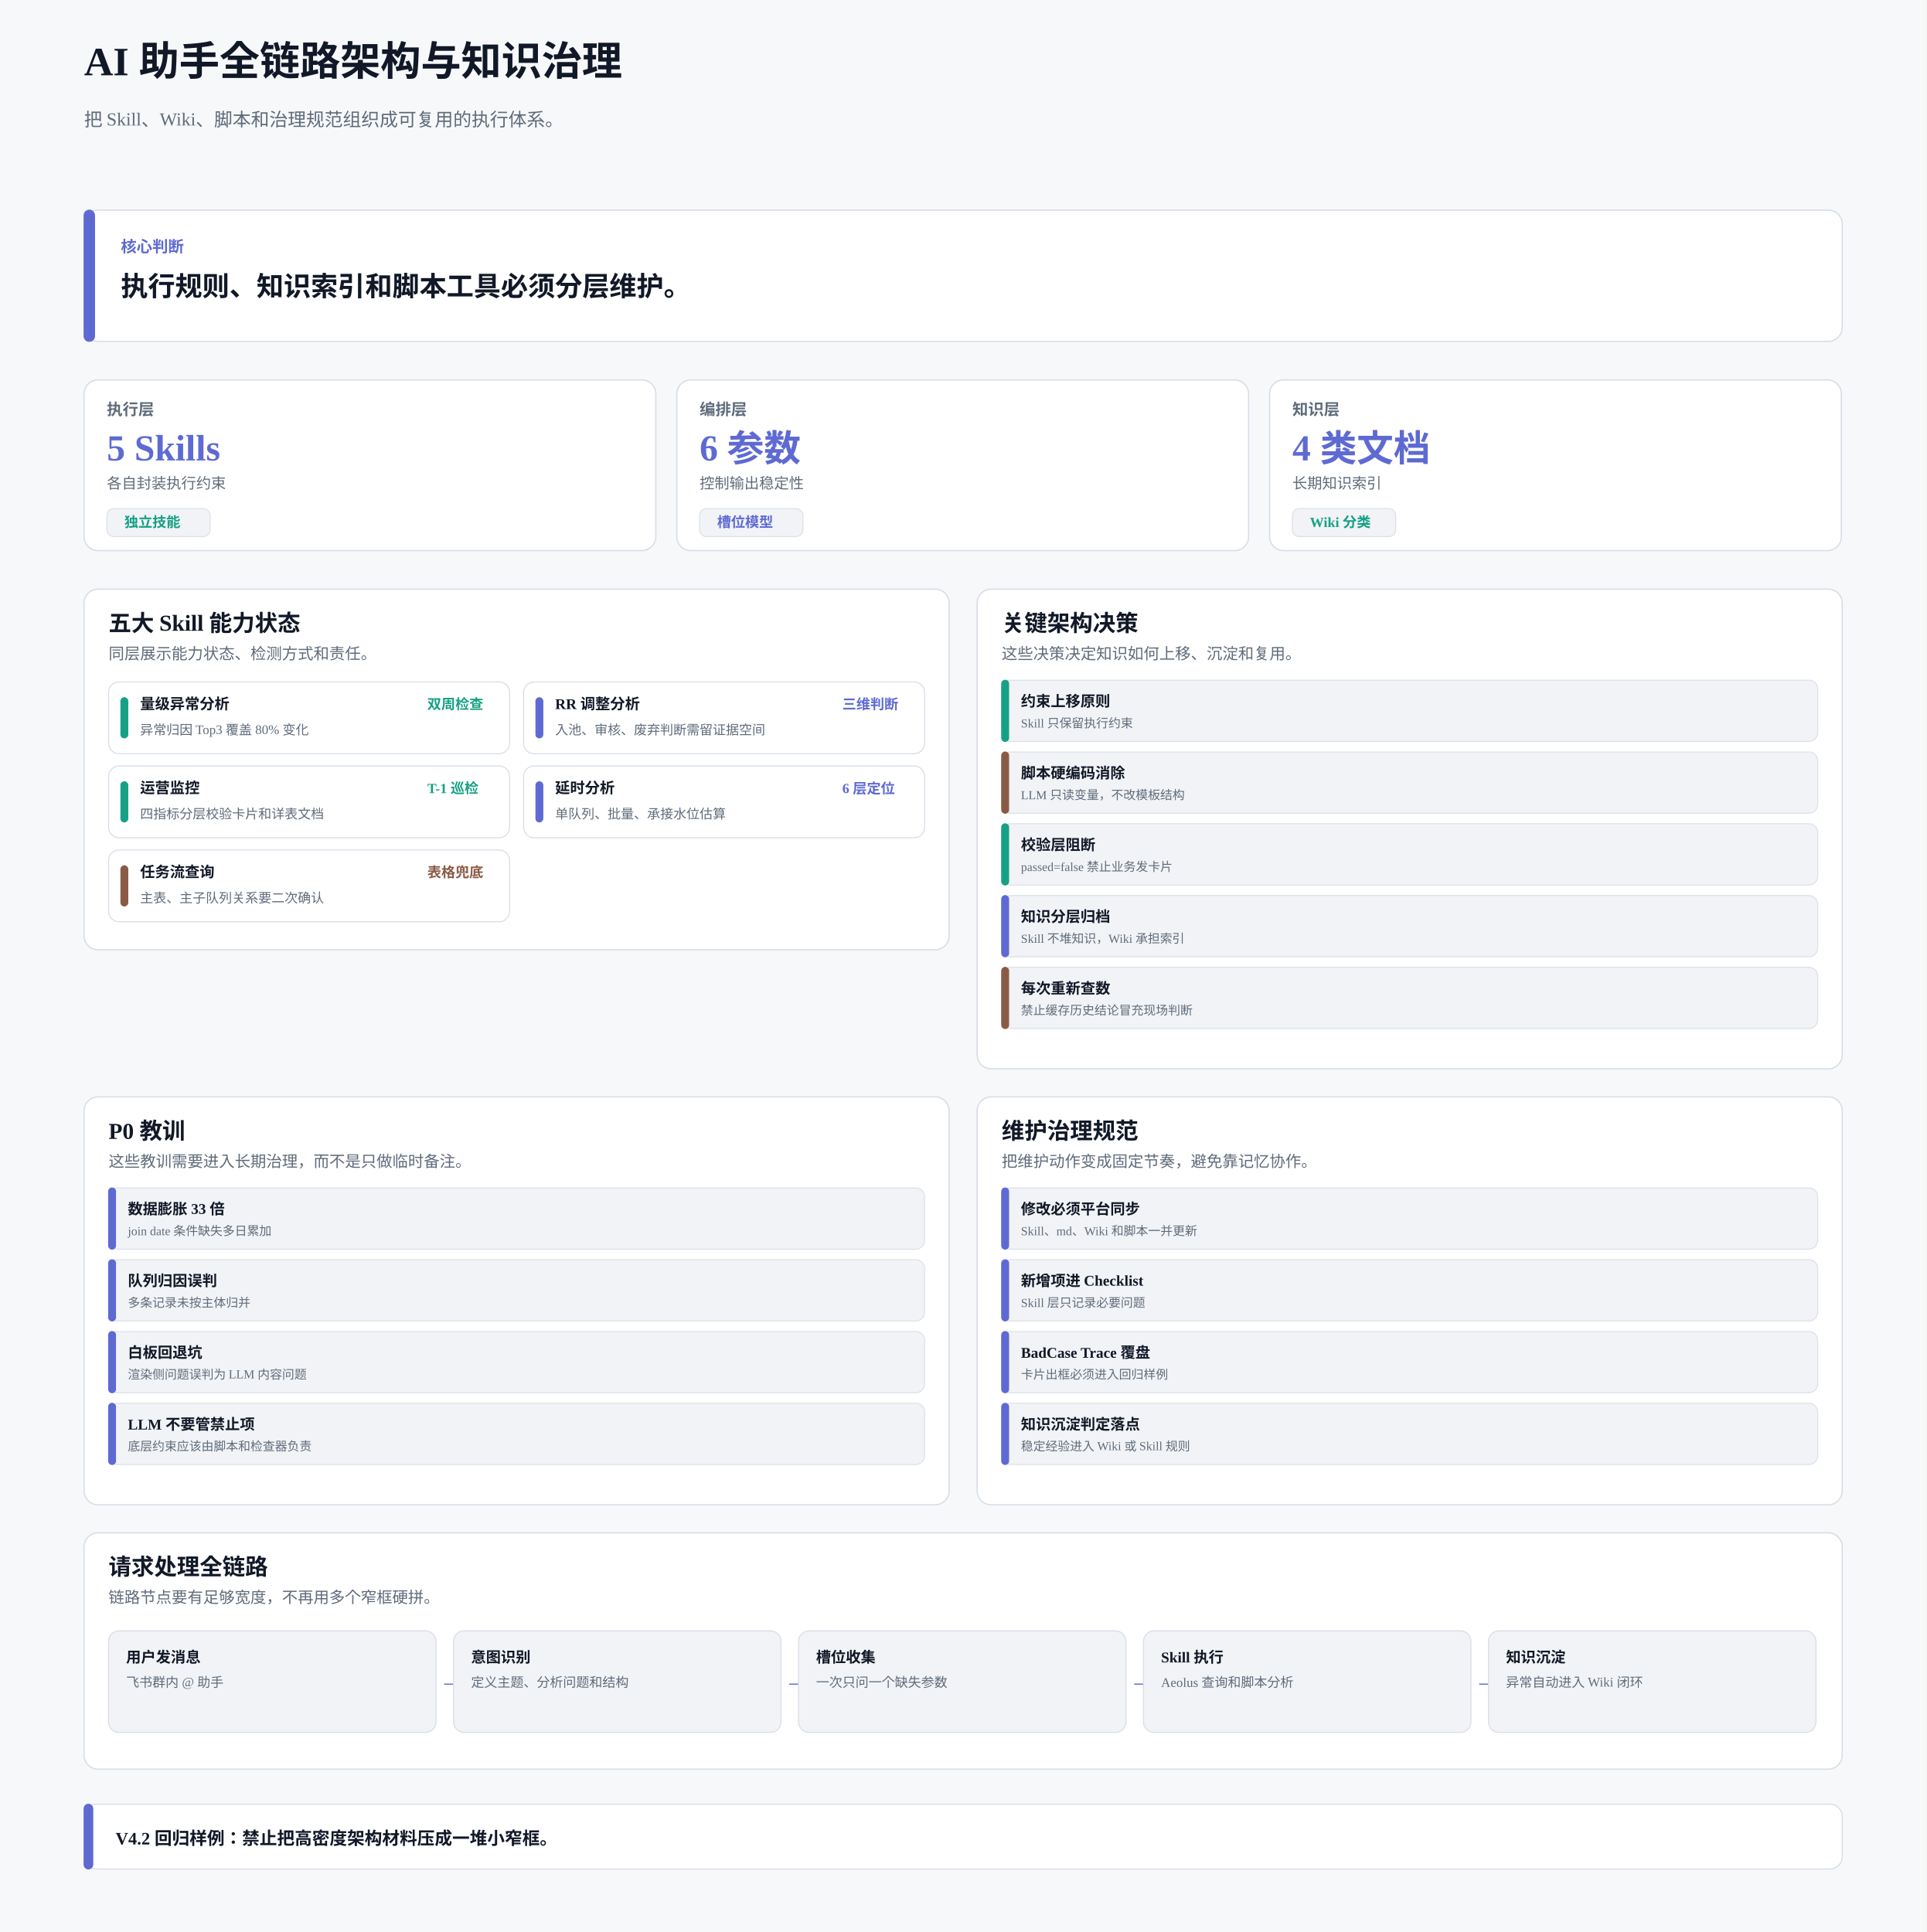
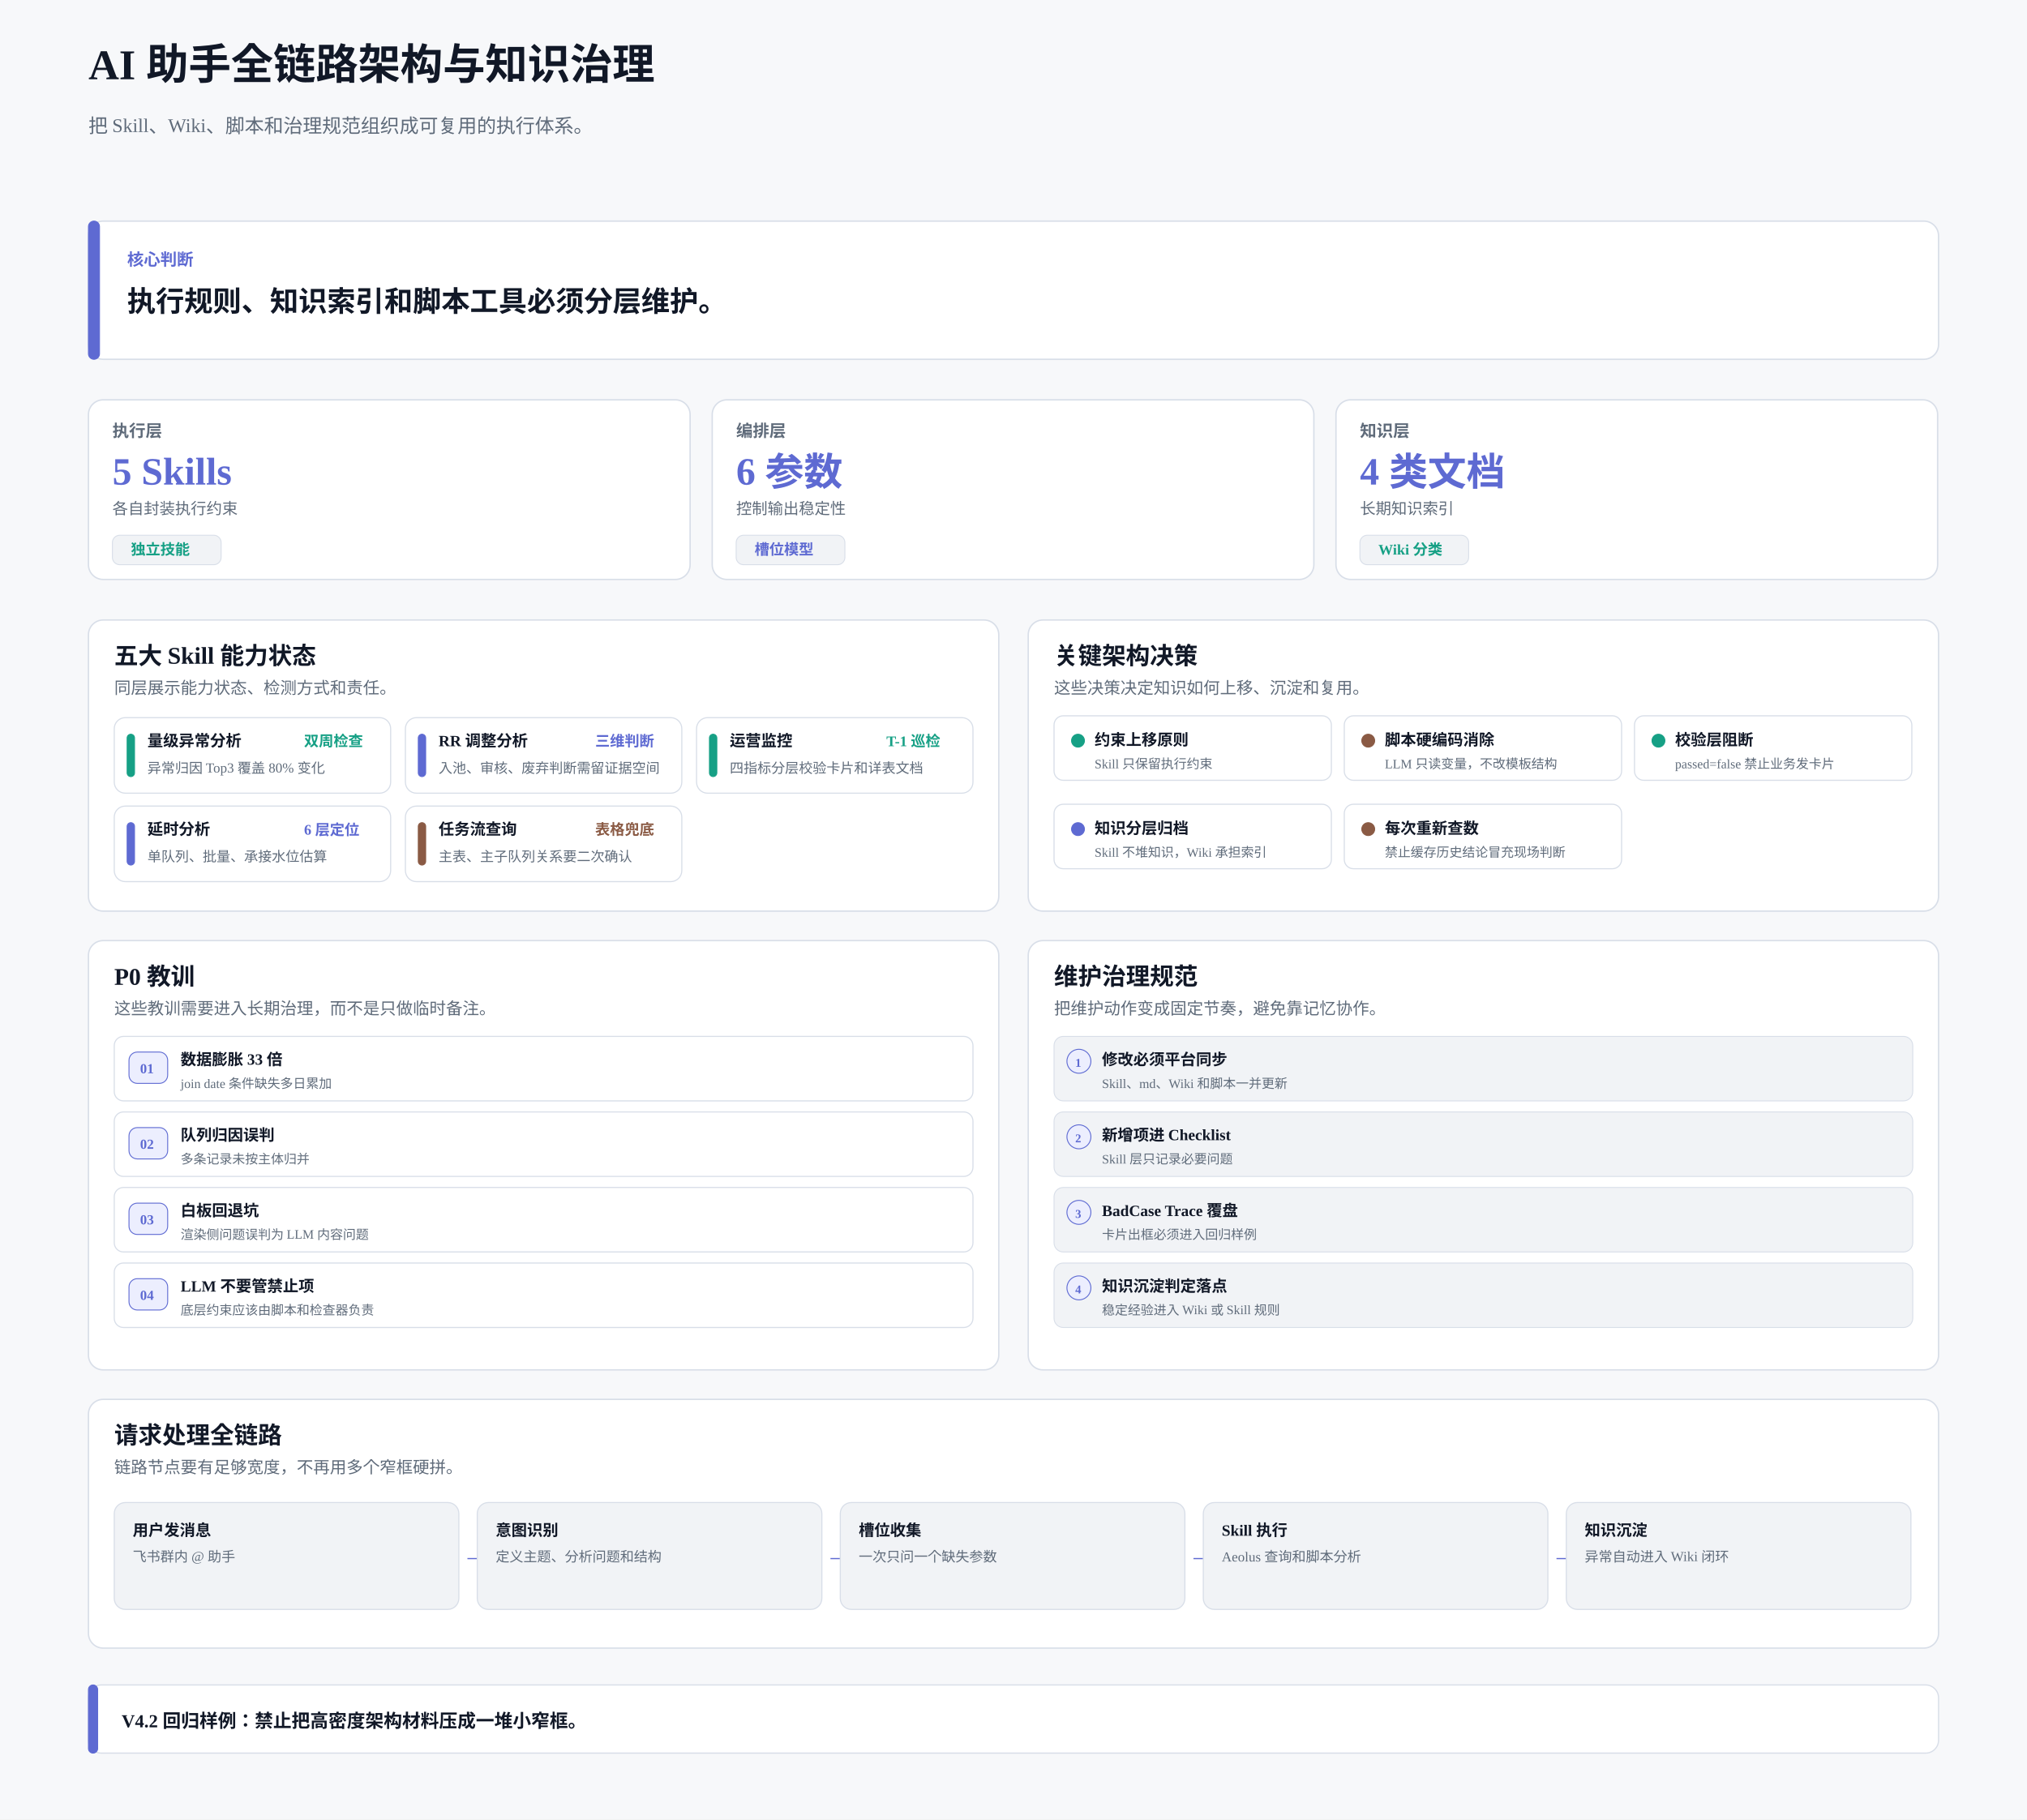
- <svg xmlns="http://www.w3.org/2000/svg" width="2200" height="2207" viewBox="0 0 2200 2207" data-layout-engine="v4" data-expression-mode="modular-canvas">
-   <rect x="0" y="0" width="2200" height="2207" rx="0" fill="#F7F8FA" stroke="#F7F8FA" stroke-width="0" />
+ <svg xmlns="http://www.w3.org/2000/svg" width="2200" height="1975" viewBox="0 0 2200 1975" data-layout-engine="v4" data-expression-mode="modular-canvas">
+   <rect x="0" y="0" width="2200" height="1975" rx="0" fill="#F7F8FA" stroke="#F7F8FA" stroke-width="0" />
  <g>
    <g data-v43-block="title" data-block-type="title" data-x="96" data-y="40" data-width="2008" data-height="200" data-column="full">
      <text x="96" y="86" font-size="46" fill="#111827" font-weight="700">
        <tspan x="96" dy="0">AI 助手全链路架构与知识治理</tspan>
      </text>
      <text x="96" y="144" font-size="21" fill="#5F6B7A" font-weight="500">
        <tspan x="96" dy="0">把 Skill、Wiki、脚本和治理规范组织成可复用的执行体系。</tspan>
      </text>
    </g>
    <g data-v43-block="statement" data-block-type="statement" data-x="96" data-y="240" data-width="2008" data-height="150" data-column="full">
      <rect x="96" y="240" width="2008" height="150" rx="16" fill="#FFFFFF" stroke="#D8DEE8" stroke-width="1.5" />
      <rect x="96" y="240" width="12" height="150" rx="6" fill="#5E6AD2" stroke="#5E6AD2" stroke-width="1" />
      <text x="138" y="288" font-size="18" fill="#5E6AD2" font-weight="700">
        <tspan x="138" dy="0">核心判断</tspan>
      </text>
      <text x="138" y="338" font-size="31" fill="#111827" font-weight="700">
        <tspan x="138" dy="0">执行规则、知识索引和脚本工具必须分层维护。</tspan>
      </text>
    </g>
    <g data-v43-block="metrics" data-block-type="metric-group" data-x="96" data-y="434" data-width="2008" data-height="195" data-column="full">
      <rect x="96" y="434" width="653" height="195" rx="16" fill="#FFFFFF" stroke="#D8DEE8" stroke-width="1.5" data-tone-group="parallel-metrics" />
      <text x="122" y="474" font-size="18" fill="#5F6B7A" font-weight="700">
        <tspan x="122" dy="0">执行层</tspan>
      </text>
      <text x="122" y="526" font-size="42" fill="#5E6AD2" font-weight="700">
        <tspan x="122" dy="0">5 Skills</tspan>
      </text>
      <text x="122" y="558" font-size="17" fill="#5F6B7A" font-weight="500">
        <tspan x="122" dy="0">各自封装执行约束</tspan>
      </text>
      <rect x="122" y="581" width="118" height="32" rx="8" fill="#F1F3F6" stroke="#D8DEE8" stroke-width="1" />
      <text x="142" y="602" font-size="16" fill="#16A085" font-weight="700">
        <tspan x="142" dy="0">独立技能</tspan>
      </text>
      <rect x="773" y="434" width="653" height="195" rx="16" fill="#FFFFFF" stroke="#D8DEE8" stroke-width="1.5" data-tone-group="parallel-metrics" />
      <text x="799" y="474" font-size="18" fill="#5F6B7A" font-weight="700">
        <tspan x="799" dy="0">编排层</tspan>
      </text>
      <text x="799" y="526" font-size="42" fill="#5E6AD2" font-weight="700">
        <tspan x="799" dy="0">6 参数</tspan>
      </text>
      <text x="799" y="558" font-size="17" fill="#5F6B7A" font-weight="500">
        <tspan x="799" dy="0">控制输出稳定性</tspan>
      </text>
      <rect x="799" y="581" width="118" height="32" rx="8" fill="#F1F3F6" stroke="#D8DEE8" stroke-width="1" />
      <text x="819" y="602" font-size="16" fill="#5E6AD2" font-weight="700">
        <tspan x="819" dy="0">槽位模型</tspan>
      </text>
      <rect x="1450" y="434" width="653" height="195" rx="16" fill="#FFFFFF" stroke="#D8DEE8" stroke-width="1.5" data-tone-group="parallel-metrics" />
      <text x="1476" y="474" font-size="18" fill="#5F6B7A" font-weight="700">
        <tspan x="1476" dy="0">知识层</tspan>
      </text>
      <text x="1476" y="526" font-size="42" fill="#5E6AD2" font-weight="700">
        <tspan x="1476" dy="0">4 类文档</tspan>
      </text>
      <text x="1476" y="558" font-size="17" fill="#5F6B7A" font-weight="500">
        <tspan x="1476" dy="0">长期知识索引</tspan>
      </text>
      <rect x="1476" y="581" width="118" height="32" rx="8" fill="#F1F3F6" stroke="#D8DEE8" stroke-width="1" />
      <text x="1496" y="602" font-size="16" fill="#16A085" font-weight="700">
        <tspan x="1496" dy="0">Wiki 分类</tspan>
      </text>
    </g>
-     <g data-v43-block="status-board-1" data-block-type="status-board" data-x="96" data-y="673" data-width="988" data-height="412" data-column="left" data-row="0" data-span="6" data-density="sparse" data-preferred-width="988" data-text-units="155" data-item-count="5" data-item-layout="grid-2" data-layout-reason="compact-status-items">
-       <rect x="96" y="673" width="988" height="412" rx="16" fill="#FFFFFF" stroke="#D8DEE8" stroke-width="1.5" />
+     <g data-v43-block="status-board-1" data-block-type="status-board" data-x="96" data-y="673" data-width="988" data-height="316" data-column="left" data-component-variant="status-grid" data-row="0" data-span="6" data-density="sparse" data-preferred-width="988" data-text-units="155" data-item-count="5" data-item-layout="grid-2" data-layout-reason="compact-status-items">
+       <rect x="96" y="673" width="988" height="316" rx="16" fill="#FFFFFF" stroke="#D8DEE8" stroke-width="1.5" />
      <text x="124" y="721" font-size="26" fill="#111827" font-weight="700">
        <tspan x="124" dy="0">五大 Skill 能力状态</tspan>
      </text>
      <text x="124" y="753" font-size="18" fill="#5F6B7A" font-weight="500">
        <tspan x="124" dy="0">同层展示能力状态、检测方式和责任。</tspan>
      </text>
-       <rect x="124" y="779" width="458" height="82" rx="12" fill="#FFFFFF" stroke="#D8DEE8" stroke-width="1.2" />
+       <rect x="124" y="779" width="300" height="82" rx="12" fill="#FFFFFF" stroke="#D8DEE8" stroke-width="1.2" />
      <rect x="138" y="797" width="8" height="46" rx="4" fill="#16A085" stroke="#16A085" stroke-width="1" />
      <text x="160" y="810" font-size="17" fill="#111827" font-weight="700">
        <tspan x="160" dy="0">量级异常分析</tspan>
      </text>
-       <text x="488" y="810" font-size="16" fill="#16A085" font-weight="700">
-         <tspan x="488" dy="0">双周检查</tspan>
+       <text x="330" y="810" font-size="16" fill="#16A085" font-weight="700">
+         <tspan x="330" dy="0">双周检查</tspan>
      </text>
      <text x="160" y="839" font-size="15" fill="#5F6B7A" font-weight="500">
        <tspan x="160" dy="0">异常归因 Top3 覆盖 80% 变化</tspan>
      </text>
-       <rect x="598" y="779" width="458" height="82" rx="12" fill="#FFFFFF" stroke="#D8DEE8" stroke-width="1.2" />
-       <rect x="612" y="797" width="8" height="46" rx="4" fill="#5E6AD2" stroke="#5E6AD2" stroke-width="1" />
-       <text x="634" y="810" font-size="17" fill="#111827" font-weight="700">
-         <tspan x="634" dy="0">RR 调整分析</tspan>
-       </text>
-       <text x="962" y="810" font-size="16" fill="#5E6AD2" font-weight="700">
-         <tspan x="962" dy="0">三维判断</tspan>
-       </text>
-       <text x="634" y="839" font-size="15" fill="#5F6B7A" font-weight="500">
-         <tspan x="634" dy="0">入池、审核、废弃判断需留证据空间</tspan>
-       </text>
-       <rect x="124" y="875" width="458" height="82" rx="12" fill="#FFFFFF" stroke="#D8DEE8" stroke-width="1.2" />
-       <rect x="138" y="893" width="8" height="46" rx="4" fill="#16A085" stroke="#16A085" stroke-width="1" />
+       <rect x="440" y="779" width="300" height="82" rx="12" fill="#FFFFFF" stroke="#D8DEE8" stroke-width="1.2" />
+       <rect x="454" y="797" width="8" height="46" rx="4" fill="#5E6AD2" stroke="#5E6AD2" stroke-width="1" />
+       <text x="476" y="810" font-size="17" fill="#111827" font-weight="700">
+         <tspan x="476" dy="0">RR 调整分析</tspan>
+       </text>
+       <text x="646" y="810" font-size="16" fill="#5E6AD2" font-weight="700">
+         <tspan x="646" dy="0">三维判断</tspan>
+       </text>
+       <text x="476" y="839" font-size="15" fill="#5F6B7A" font-weight="500">
+         <tspan x="476" dy="0">入池、审核、废弃判断需留证据空间</tspan>
+       </text>
+       <rect x="756" y="779" width="300" height="82" rx="12" fill="#FFFFFF" stroke="#D8DEE8" stroke-width="1.2" />
+       <rect x="770" y="797" width="8" height="46" rx="4" fill="#16A085" stroke="#16A085" stroke-width="1" />
+       <text x="792" y="810" font-size="17" fill="#111827" font-weight="700">
+         <tspan x="792" dy="0">运营监控</tspan>
+       </text>
+       <text x="962" y="810" font-size="16" fill="#16A085" font-weight="700">
+         <tspan x="962" dy="0">T-1 巡检</tspan>
+       </text>
+       <text x="792" y="839" font-size="15" fill="#5F6B7A" font-weight="500">
+         <tspan x="792" dy="0">四指标分层校验卡片和详表文档</tspan>
+       </text>
+       <rect x="124" y="875" width="300" height="82" rx="12" fill="#FFFFFF" stroke="#D8DEE8" stroke-width="1.2" />
+       <rect x="138" y="893" width="8" height="46" rx="4" fill="#5E6AD2" stroke="#5E6AD2" stroke-width="1" />
      <text x="160" y="906" font-size="17" fill="#111827" font-weight="700">
-         <tspan x="160" dy="0">运营监控</tspan>
-       </text>
-       <text x="488" y="906" font-size="16" fill="#16A085" font-weight="700">
-         <tspan x="488" dy="0">T-1 巡检</tspan>
+         <tspan x="160" dy="0">延时分析</tspan>
+       </text>
+       <text x="330" y="906" font-size="16" fill="#5E6AD2" font-weight="700">
+         <tspan x="330" dy="0">6 层定位</tspan>
      </text>
      <text x="160" y="935" font-size="15" fill="#5F6B7A" font-weight="500">
-         <tspan x="160" dy="0">四指标分层校验卡片和详表文档</tspan>
-       </text>
-       <rect x="598" y="875" width="458" height="82" rx="12" fill="#FFFFFF" stroke="#D8DEE8" stroke-width="1.2" />
-       <rect x="612" y="893" width="8" height="46" rx="4" fill="#5E6AD2" stroke="#5E6AD2" stroke-width="1" />
-       <text x="634" y="906" font-size="17" fill="#111827" font-weight="700">
-         <tspan x="634" dy="0">延时分析</tspan>
-       </text>
-       <text x="962" y="906" font-size="16" fill="#5E6AD2" font-weight="700">
-         <tspan x="962" dy="0">6 层定位</tspan>
-       </text>
-       <text x="634" y="935" font-size="15" fill="#5F6B7A" font-weight="500">
-         <tspan x="634" dy="0">单队列、批量、承接水位估算</tspan>
-       </text>
-       <rect x="124" y="971" width="458" height="82" rx="12" fill="#FFFFFF" stroke="#D8DEE8" stroke-width="1.2" />
-       <rect x="138" y="989" width="8" height="46" rx="4" fill="#8A5A44" stroke="#8A5A44" stroke-width="1" />
-       <text x="160" y="1002" font-size="17" fill="#111827" font-weight="700">
-         <tspan x="160" dy="0">任务流查询</tspan>
-       </text>
-       <text x="488" y="1002" font-size="16" fill="#8A5A44" font-weight="700">
-         <tspan x="488" dy="0">表格兜底</tspan>
-       </text>
-       <text x="160" y="1031" font-size="15" fill="#5F6B7A" font-weight="500">
-         <tspan x="160" dy="0">主表、主子队列关系要二次确认</tspan>
-       </text>
-     </g>
-     <g data-v43-block="risk-list-2" data-block-type="risk-list" data-x="1116" data-y="673" data-width="988" data-height="548" data-column="right" data-row="0" data-span="6" data-density="medium" data-preferred-width="988" data-text-units="137" data-item-count="5" data-item-layout="rows" data-layout-reason="moderate-parallel-items">
-       <rect x="1116" y="673" width="988" height="548" rx="16" fill="#FFFFFF" stroke="#D8DEE8" stroke-width="1.5" />
+         <tspan x="160" dy="0">单队列、批量、承接水位估算</tspan>
+       </text>
+       <rect x="440" y="875" width="300" height="82" rx="12" fill="#FFFFFF" stroke="#D8DEE8" stroke-width="1.2" />
+       <rect x="454" y="893" width="8" height="46" rx="4" fill="#8A5A44" stroke="#8A5A44" stroke-width="1" />
+       <text x="476" y="906" font-size="17" fill="#111827" font-weight="700">
+         <tspan x="476" dy="0">任务流查询</tspan>
+       </text>
+       <text x="646" y="906" font-size="16" fill="#8A5A44" font-weight="700">
+         <tspan x="646" dy="0">表格兜底</tspan>
+       </text>
+       <text x="476" y="935" font-size="15" fill="#5F6B7A" font-weight="500">
+         <tspan x="476" dy="0">主表、主子队列关系要二次确认</tspan>
+       </text>
+     </g>
+     <g data-v43-block="risk-list-2" data-block-type="risk-list" data-x="1116" data-y="673" data-width="988" data-height="316" data-column="right" data-component-variant="risk-cluster" data-row="0" data-span="6" data-density="medium" data-preferred-width="988" data-text-units="137" data-item-count="5" data-item-layout="grid-3" data-layout-reason="compact-risk-cluster">
+       <rect x="1116" y="673" width="988" height="316" rx="16" fill="#FFFFFF" stroke="#D8DEE8" stroke-width="1.5" />
      <text x="1144" y="721" font-size="26" fill="#111827" font-weight="700">
        <tspan x="1144" dy="0">关键架构决策</tspan>
      </text>
      <text x="1144" y="753" font-size="18" fill="#5F6B7A" font-weight="500">
        <tspan x="1144" dy="0">这些决策决定知识如何上移、沉淀和复用。</tspan>
      </text>
-       <rect x="1144" y="777" width="932" height="70" rx="10" fill="#F1F3F6" stroke="#D8DEE8" stroke-width="1" data-v4-list-row="关键架构决策-0" data-has-note="true" />
-       <rect x="1144" y="777" width="8" height="70" rx="4" fill="#16A085" stroke="#16A085" stroke-width="1" />
-       <text x="1166" y="807" font-size="17" fill="#111827" font-weight="700">
-         <tspan x="1166" dy="0">约束上移原则</tspan>
-       </text>
-       <text x="1166" y="831" font-size="14" fill="#5F6B7A" font-weight="500">
-         <tspan x="1166" dy="0">Skill 只保留执行约束</tspan>
-       </text>
-       <rect x="1144" y="859" width="932" height="70" rx="10" fill="#F1F3F6" stroke="#D8DEE8" stroke-width="1" data-v4-list-row="关键架构决策-1" data-has-note="true" />
-       <rect x="1144" y="859" width="8" height="70" rx="4" fill="#8A5A44" stroke="#8A5A44" stroke-width="1" />
-       <text x="1166" y="889" font-size="17" fill="#111827" font-weight="700">
-         <tspan x="1166" dy="0">脚本硬编码消除</tspan>
-       </text>
-       <text x="1166" y="913" font-size="14" fill="#5F6B7A" font-weight="500">
-         <tspan x="1166" dy="0">LLM 只读变量，不改模板结构</tspan>
-       </text>
-       <rect x="1144" y="941" width="932" height="70" rx="10" fill="#F1F3F6" stroke="#D8DEE8" stroke-width="1" data-v4-list-row="关键架构决策-2" data-has-note="true" />
-       <rect x="1144" y="941" width="8" height="70" rx="4" fill="#16A085" stroke="#16A085" stroke-width="1" />
-       <text x="1166" y="971" font-size="17" fill="#111827" font-weight="700">
-         <tspan x="1166" dy="0">校验层阻断</tspan>
-       </text>
-       <text x="1166" y="995" font-size="14" fill="#5F6B7A" font-weight="500">
-         <tspan x="1166" dy="0">passed=false 禁止业务发卡片</tspan>
-       </text>
-       <rect x="1144" y="1023" width="932" height="70" rx="10" fill="#F1F3F6" stroke="#D8DEE8" stroke-width="1" data-v4-list-row="关键架构决策-3" data-has-note="true" />
-       <rect x="1144" y="1023" width="8" height="70" rx="4" fill="#5E6AD2" stroke="#5E6AD2" stroke-width="1" />
-       <text x="1166" y="1053" font-size="17" fill="#111827" font-weight="700">
-         <tspan x="1166" dy="0">知识分层归档</tspan>
-       </text>
-       <text x="1166" y="1077" font-size="14" fill="#5F6B7A" font-weight="500">
-         <tspan x="1166" dy="0">Skill 不堆知识，Wiki 承担索引</tspan>
-       </text>
-       <rect x="1144" y="1105" width="932" height="70" rx="10" fill="#F1F3F6" stroke="#D8DEE8" stroke-width="1" data-v4-list-row="关键架构决策-4" data-has-note="true" />
-       <rect x="1144" y="1105" width="8" height="70" rx="4" fill="#8A5A44" stroke="#8A5A44" stroke-width="1" />
-       <text x="1166" y="1135" font-size="17" fill="#111827" font-weight="700">
-         <tspan x="1166" dy="0">每次重新查数</tspan>
-       </text>
-       <text x="1166" y="1159" font-size="14" fill="#5F6B7A" font-weight="500">
-         <tspan x="1166" dy="0">禁止缓存历史结论冒充现场判断</tspan>
-       </text>
-     </g>
-     <g data-v43-block="evidence-list-3" data-block-type="evidence-list" data-x="96" data-y="1253" data-width="988" data-height="466" data-column="left" data-row="1" data-span="6" data-density="medium" data-preferred-width="988" data-text-units="118" data-item-count="4" data-item-layout="rows" data-layout-reason="moderate-parallel-items">
-       <rect x="96" y="1253" width="988" height="466" rx="16" fill="#FFFFFF" stroke="#D8DEE8" stroke-width="1.5" />
-       <text x="124" y="1301" font-size="26" fill="#111827" font-weight="700">
+       <rect x="1144" y="777" width="301" height="70" rx="10" fill="#FFFFFF" stroke="#D8DEE8" stroke-width="1.2" data-v4-risk-item="0" />
+       <circle cx="1170" cy="804" r="7" fill="#16A085" stroke="#16A085" stroke-width="1" />
+       <text x="1188" y="809" font-size="17" fill="#111827" font-weight="700">
+         <tspan x="1188" dy="0">约束上移原则</tspan>
+       </text>
+       <text x="1188" y="834" font-size="14" fill="#5F6B7A" font-weight="500">
+         <tspan x="1188" dy="0">Skill 只保留执行约束</tspan>
+       </text>
+       <rect x="1459" y="777" width="301" height="70" rx="10" fill="#FFFFFF" stroke="#D8DEE8" stroke-width="1.2" data-v4-risk-item="1" />
+       <circle cx="1485" cy="804" r="7" fill="#8A5A44" stroke="#8A5A44" stroke-width="1" />
+       <text x="1503" y="809" font-size="17" fill="#111827" font-weight="700">
+         <tspan x="1503" dy="0">脚本硬编码消除</tspan>
+       </text>
+       <text x="1503" y="834" font-size="14" fill="#5F6B7A" font-weight="500">
+         <tspan x="1503" dy="0">LLM 只读变量，不改模板结构</tspan>
+       </text>
+       <rect x="1774" y="777" width="301" height="70" rx="10" fill="#FFFFFF" stroke="#D8DEE8" stroke-width="1.2" data-v4-risk-item="2" />
+       <circle cx="1800" cy="804" r="7" fill="#16A085" stroke="#16A085" stroke-width="1" />
+       <text x="1818" y="809" font-size="17" fill="#111827" font-weight="700">
+         <tspan x="1818" dy="0">校验层阻断</tspan>
+       </text>
+       <text x="1818" y="834" font-size="14" fill="#5F6B7A" font-weight="500">
+         <tspan x="1818" dy="0">passed=false 禁止业务发卡片</tspan>
+       </text>
+       <rect x="1144" y="873" width="301" height="70" rx="10" fill="#FFFFFF" stroke="#D8DEE8" stroke-width="1.2" data-v4-risk-item="3" />
+       <circle cx="1170" cy="900" r="7" fill="#5E6AD2" stroke="#5E6AD2" stroke-width="1" />
+       <text x="1188" y="905" font-size="17" fill="#111827" font-weight="700">
+         <tspan x="1188" dy="0">知识分层归档</tspan>
+       </text>
+       <text x="1188" y="930" font-size="14" fill="#5F6B7A" font-weight="500">
+         <tspan x="1188" dy="0">Skill 不堆知识，Wiki 承担索引</tspan>
+       </text>
+       <rect x="1459" y="873" width="301" height="70" rx="10" fill="#FFFFFF" stroke="#D8DEE8" stroke-width="1.2" data-v4-risk-item="4" />
+       <circle cx="1485" cy="900" r="7" fill="#8A5A44" stroke="#8A5A44" stroke-width="1" />
+       <text x="1503" y="905" font-size="17" fill="#111827" font-weight="700">
+         <tspan x="1503" dy="0">每次重新查数</tspan>
+       </text>
+       <text x="1503" y="930" font-size="14" fill="#5F6B7A" font-weight="500">
+         <tspan x="1503" dy="0">禁止缓存历史结论冒充现场判断</tspan>
+       </text>
+     </g>
+     <g data-v43-block="evidence-list-3" data-block-type="evidence-list" data-x="96" data-y="1021" data-width="988" data-height="466" data-column="left" data-component-variant="evidence-tiles" data-row="1" data-span="6" data-density="medium" data-preferred-width="988" data-text-units="118" data-item-count="4" data-item-layout="rows" data-layout-reason="moderate-parallel-items">
+       <rect x="96" y="1021" width="988" height="466" rx="16" fill="#FFFFFF" stroke="#D8DEE8" stroke-width="1.5" />
+       <text x="124" y="1069" font-size="26" fill="#111827" font-weight="700">
        <tspan x="124" dy="0">P0 教训</tspan>
      </text>
-       <text x="124" y="1333" font-size="18" fill="#5F6B7A" font-weight="500">
+       <text x="124" y="1101" font-size="18" fill="#5F6B7A" font-weight="500">
        <tspan x="124" dy="0">这些教训需要进入长期治理，而不是只做临时备注。</tspan>
      </text>
-       <rect x="124" y="1357" width="932" height="70" rx="10" fill="#F1F3F6" stroke="#D8DEE8" stroke-width="1" data-v4-list-row="P0 教训-0" data-has-note="true" />
-       <rect x="124" y="1357" width="8" height="70" rx="4" fill="#5E6AD2" stroke="#5E6AD2" stroke-width="1" />
-       <text x="146" y="1387" font-size="17" fill="#111827" font-weight="700">
-         <tspan x="146" dy="0">数据膨胀 33 倍</tspan>
-       </text>
-       <text x="146" y="1411" font-size="14" fill="#5F6B7A" font-weight="500">
-         <tspan x="146" dy="0">join date 条件缺失多日累加</tspan>
-       </text>
-       <rect x="124" y="1439" width="932" height="70" rx="10" fill="#F1F3F6" stroke="#D8DEE8" stroke-width="1" data-v4-list-row="P0 教训-1" data-has-note="true" />
-       <rect x="124" y="1439" width="8" height="70" rx="4" fill="#5E6AD2" stroke="#5E6AD2" stroke-width="1" />
-       <text x="146" y="1469" font-size="17" fill="#111827" font-weight="700">
-         <tspan x="146" dy="0">队列归因误判</tspan>
-       </text>
-       <text x="146" y="1493" font-size="14" fill="#5F6B7A" font-weight="500">
-         <tspan x="146" dy="0">多条记录未按主体归并</tspan>
-       </text>
-       <rect x="124" y="1521" width="932" height="70" rx="10" fill="#F1F3F6" stroke="#D8DEE8" stroke-width="1" data-v4-list-row="P0 教训-2" data-has-note="true" />
-       <rect x="124" y="1521" width="8" height="70" rx="4" fill="#5E6AD2" stroke="#5E6AD2" stroke-width="1" />
-       <text x="146" y="1551" font-size="17" fill="#111827" font-weight="700">
-         <tspan x="146" dy="0">白板回退坑</tspan>
-       </text>
-       <text x="146" y="1575" font-size="14" fill="#5F6B7A" font-weight="500">
-         <tspan x="146" dy="0">渲染侧问题误判为 LLM 内容问题</tspan>
-       </text>
-       <rect x="124" y="1603" width="932" height="70" rx="10" fill="#F1F3F6" stroke="#D8DEE8" stroke-width="1" data-v4-list-row="P0 教训-3" data-has-note="true" />
-       <rect x="124" y="1603" width="8" height="70" rx="4" fill="#5E6AD2" stroke="#5E6AD2" stroke-width="1" />
-       <text x="146" y="1633" font-size="17" fill="#111827" font-weight="700">
-         <tspan x="146" dy="0">LLM 不要管禁止项</tspan>
-       </text>
-       <text x="146" y="1657" font-size="14" fill="#5F6B7A" font-weight="500">
-         <tspan x="146" dy="0">底层约束应该由脚本和检查器负责</tspan>
-       </text>
-     </g>
-     <g data-v43-block="action-list-4" data-block-type="action-list" data-x="1116" data-y="1253" data-width="988" data-height="466" data-column="right" data-row="1" data-span="6" data-density="medium" data-preferred-width="988" data-text-units="141" data-item-count="4" data-item-layout="rows" data-layout-reason="moderate-parallel-items">
-       <rect x="1116" y="1253" width="988" height="466" rx="16" fill="#FFFFFF" stroke="#D8DEE8" stroke-width="1.5" />
-       <text x="1144" y="1301" font-size="26" fill="#111827" font-weight="700">
+       <rect x="124" y="1125" width="932" height="70" rx="10" fill="#FFFFFF" stroke="#D8DEE8" stroke-width="1.2" data-v4-evidence-item="0" />
+       <rect x="140" y="1142" width="42" height="34" rx="9" fill="#ECEEFE" stroke="#5E6AD2" stroke-width="1" />
+       <text x="152" y="1165" font-size="15" fill="#5E6AD2" font-weight="700">
+         <tspan x="152" dy="0">01</tspan>
+       </text>
+       <text x="196" y="1156" font-size="17" fill="#111827" font-weight="700">
+         <tspan x="196" dy="0">数据膨胀 33 倍</tspan>
+       </text>
+       <text x="196" y="1181" font-size="14" fill="#5F6B7A" font-weight="500">
+         <tspan x="196" dy="0">join date 条件缺失多日累加</tspan>
+       </text>
+       <rect x="124" y="1207" width="932" height="70" rx="10" fill="#FFFFFF" stroke="#D8DEE8" stroke-width="1.2" data-v4-evidence-item="1" />
+       <rect x="140" y="1224" width="42" height="34" rx="9" fill="#ECEEFE" stroke="#5E6AD2" stroke-width="1" />
+       <text x="152" y="1247" font-size="15" fill="#5E6AD2" font-weight="700">
+         <tspan x="152" dy="0">02</tspan>
+       </text>
+       <text x="196" y="1238" font-size="17" fill="#111827" font-weight="700">
+         <tspan x="196" dy="0">队列归因误判</tspan>
+       </text>
+       <text x="196" y="1263" font-size="14" fill="#5F6B7A" font-weight="500">
+         <tspan x="196" dy="0">多条记录未按主体归并</tspan>
+       </text>
+       <rect x="124" y="1289" width="932" height="70" rx="10" fill="#FFFFFF" stroke="#D8DEE8" stroke-width="1.2" data-v4-evidence-item="2" />
+       <rect x="140" y="1306" width="42" height="34" rx="9" fill="#ECEEFE" stroke="#5E6AD2" stroke-width="1" />
+       <text x="152" y="1329" font-size="15" fill="#5E6AD2" font-weight="700">
+         <tspan x="152" dy="0">03</tspan>
+       </text>
+       <text x="196" y="1320" font-size="17" fill="#111827" font-weight="700">
+         <tspan x="196" dy="0">白板回退坑</tspan>
+       </text>
+       <text x="196" y="1345" font-size="14" fill="#5F6B7A" font-weight="500">
+         <tspan x="196" dy="0">渲染侧问题误判为 LLM 内容问题</tspan>
+       </text>
+       <rect x="124" y="1371" width="932" height="70" rx="10" fill="#FFFFFF" stroke="#D8DEE8" stroke-width="1.2" data-v4-evidence-item="3" />
+       <rect x="140" y="1388" width="42" height="34" rx="9" fill="#ECEEFE" stroke="#5E6AD2" stroke-width="1" />
+       <text x="152" y="1411" font-size="15" fill="#5E6AD2" font-weight="700">
+         <tspan x="152" dy="0">04</tspan>
+       </text>
+       <text x="196" y="1402" font-size="17" fill="#111827" font-weight="700">
+         <tspan x="196" dy="0">LLM 不要管禁止项</tspan>
+       </text>
+       <text x="196" y="1427" font-size="14" fill="#5F6B7A" font-weight="500">
+         <tspan x="196" dy="0">底层约束应该由脚本和检查器负责</tspan>
+       </text>
+     </g>
+     <g data-v43-block="action-list-4" data-block-type="action-list" data-x="1116" data-y="1021" data-width="988" data-height="466" data-column="right" data-component-variant="action-checklist" data-row="1" data-span="6" data-density="medium" data-preferred-width="988" data-text-units="141" data-item-count="4" data-item-layout="rows" data-layout-reason="moderate-parallel-items">
+       <rect x="1116" y="1021" width="988" height="466" rx="16" fill="#FFFFFF" stroke="#D8DEE8" stroke-width="1.5" />
+       <text x="1144" y="1069" font-size="26" fill="#111827" font-weight="700">
        <tspan x="1144" dy="0">维护治理规范</tspan>
      </text>
-       <text x="1144" y="1333" font-size="18" fill="#5F6B7A" font-weight="500">
+       <text x="1144" y="1101" font-size="18" fill="#5F6B7A" font-weight="500">
        <tspan x="1144" dy="0">把维护动作变成固定节奏，避免靠记忆协作。</tspan>
      </text>
-       <rect x="1144" y="1357" width="932" height="70" rx="10" fill="#F1F3F6" stroke="#D8DEE8" stroke-width="1" data-v4-list-row="维护治理规范-0" data-has-note="true" />
-       <rect x="1144" y="1357" width="8" height="70" rx="4" fill="#5E6AD2" stroke="#5E6AD2" stroke-width="1" />
-       <text x="1166" y="1387" font-size="17" fill="#111827" font-weight="700">
-         <tspan x="1166" dy="0">修改必须平台同步</tspan>
-       </text>
-       <text x="1166" y="1411" font-size="14" fill="#5F6B7A" font-weight="500">
-         <tspan x="1166" dy="0">Skill、md、Wiki 和脚本一并更新</tspan>
-       </text>
-       <rect x="1144" y="1439" width="932" height="70" rx="10" fill="#F1F3F6" stroke="#D8DEE8" stroke-width="1" data-v4-list-row="维护治理规范-1" data-has-note="true" />
-       <rect x="1144" y="1439" width="8" height="70" rx="4" fill="#5E6AD2" stroke="#5E6AD2" stroke-width="1" />
-       <text x="1166" y="1469" font-size="17" fill="#111827" font-weight="700">
-         <tspan x="1166" dy="0">新增项进 Checklist</tspan>
-       </text>
-       <text x="1166" y="1493" font-size="14" fill="#5F6B7A" font-weight="500">
-         <tspan x="1166" dy="0">Skill 层只记录必要问题</tspan>
-       </text>
-       <rect x="1144" y="1521" width="932" height="70" rx="10" fill="#F1F3F6" stroke="#D8DEE8" stroke-width="1" data-v4-list-row="维护治理规范-2" data-has-note="true" />
-       <rect x="1144" y="1521" width="8" height="70" rx="4" fill="#5E6AD2" stroke="#5E6AD2" stroke-width="1" />
-       <text x="1166" y="1551" font-size="17" fill="#111827" font-weight="700">
-         <tspan x="1166" dy="0">BadCase Trace 覆盘</tspan>
-       </text>
-       <text x="1166" y="1575" font-size="14" fill="#5F6B7A" font-weight="500">
-         <tspan x="1166" dy="0">卡片出框必须进入回归样例</tspan>
-       </text>
-       <rect x="1144" y="1603" width="932" height="70" rx="10" fill="#F1F3F6" stroke="#D8DEE8" stroke-width="1" data-v4-list-row="维护治理规范-3" data-has-note="true" />
-       <rect x="1144" y="1603" width="8" height="70" rx="4" fill="#5E6AD2" stroke="#5E6AD2" stroke-width="1" />
-       <text x="1166" y="1633" font-size="17" fill="#111827" font-weight="700">
-         <tspan x="1166" dy="0">知识沉淀判定落点</tspan>
-       </text>
-       <text x="1166" y="1657" font-size="14" fill="#5F6B7A" font-weight="500">
-         <tspan x="1166" dy="0">稳定经验进入 Wiki 或 Skill 规则</tspan>
-       </text>
-     </g>
-     <g data-v43-block="mini-roadmap-5" data-block-type="mini-roadmap" data-x="96" data-y="1751" data-width="2008" data-height="270" data-column="full" data-row="2" data-span="12" data-density="medium" data-preferred-width="2008" data-text-units="112" data-item-count="5" data-item-layout="rows" data-layout-reason="directional-reading">
-       <rect x="96" y="1751" width="2008" height="270" rx="16" fill="#FFFFFF" stroke="#D8DEE8" stroke-width="1.5" />
-       <text x="124" y="1799" font-size="26" fill="#111827" font-weight="700">
+       <rect x="1144" y="1125" width="932" height="70" rx="10" fill="#F1F3F6" stroke="#D8DEE8" stroke-width="1" data-v4-action-item="0" />
+       <circle cx="1171" cy="1152" r="13" fill="#ECEEFE" stroke="#5E6AD2" stroke-width="1" />
+       <text x="1167" y="1158" font-size="13" fill="#5E6AD2" font-weight="700">
+         <tspan x="1167" dy="0">1</tspan>
+       </text>
+       <text x="1196" y="1156" font-size="17" fill="#111827" font-weight="700">
+         <tspan x="1196" dy="0">修改必须平台同步</tspan>
+       </text>
+       <text x="1196" y="1181" font-size="14" fill="#5F6B7A" font-weight="500">
+         <tspan x="1196" dy="0">Skill、md、Wiki 和脚本一并更新</tspan>
+       </text>
+       <rect x="1144" y="1207" width="932" height="70" rx="10" fill="#F1F3F6" stroke="#D8DEE8" stroke-width="1" data-v4-action-item="1" />
+       <circle cx="1171" cy="1234" r="13" fill="#ECEEFE" stroke="#5E6AD2" stroke-width="1" />
+       <text x="1167" y="1240" font-size="13" fill="#5E6AD2" font-weight="700">
+         <tspan x="1167" dy="0">2</tspan>
+       </text>
+       <text x="1196" y="1238" font-size="17" fill="#111827" font-weight="700">
+         <tspan x="1196" dy="0">新增项进 Checklist</tspan>
+       </text>
+       <text x="1196" y="1263" font-size="14" fill="#5F6B7A" font-weight="500">
+         <tspan x="1196" dy="0">Skill 层只记录必要问题</tspan>
+       </text>
+       <rect x="1144" y="1289" width="932" height="70" rx="10" fill="#F1F3F6" stroke="#D8DEE8" stroke-width="1" data-v4-action-item="2" />
+       <circle cx="1171" cy="1316" r="13" fill="#ECEEFE" stroke="#5E6AD2" stroke-width="1" />
+       <text x="1167" y="1322" font-size="13" fill="#5E6AD2" font-weight="700">
+         <tspan x="1167" dy="0">3</tspan>
+       </text>
+       <text x="1196" y="1320" font-size="17" fill="#111827" font-weight="700">
+         <tspan x="1196" dy="0">BadCase Trace 覆盘</tspan>
+       </text>
+       <text x="1196" y="1345" font-size="14" fill="#5F6B7A" font-weight="500">
+         <tspan x="1196" dy="0">卡片出框必须进入回归样例</tspan>
+       </text>
+       <rect x="1144" y="1371" width="932" height="70" rx="10" fill="#F1F3F6" stroke="#D8DEE8" stroke-width="1" data-v4-action-item="3" />
+       <circle cx="1171" cy="1398" r="13" fill="#ECEEFE" stroke="#5E6AD2" stroke-width="1" />
+       <text x="1167" y="1404" font-size="13" fill="#5E6AD2" font-weight="700">
+         <tspan x="1167" dy="0">4</tspan>
+       </text>
+       <text x="1196" y="1402" font-size="17" fill="#111827" font-weight="700">
+         <tspan x="1196" dy="0">知识沉淀判定落点</tspan>
+       </text>
+       <text x="1196" y="1427" font-size="14" fill="#5F6B7A" font-weight="500">
+         <tspan x="1196" dy="0">稳定经验进入 Wiki 或 Skill 规则</tspan>
+       </text>
+     </g>
+     <g data-v43-block="mini-roadmap-5" data-block-type="mini-roadmap" data-x="96" data-y="1519" data-width="2008" data-height="270" data-column="full" data-row="2" data-span="12" data-density="medium" data-preferred-width="2008" data-text-units="112" data-item-count="5" data-item-layout="rows" data-layout-reason="directional-reading">
+       <rect x="96" y="1519" width="2008" height="270" rx="16" fill="#FFFFFF" stroke="#D8DEE8" stroke-width="1.5" />
+       <text x="124" y="1567" font-size="26" fill="#111827" font-weight="700">
        <tspan x="124" dy="0">请求处理全链路</tspan>
      </text>
-       <text x="124" y="1831" font-size="18" fill="#5F6B7A" font-weight="500">
+       <text x="124" y="1599" font-size="18" fill="#5F6B7A" font-weight="500">
        <tspan x="124" dy="0">链路节点要有足够宽度，不再用多个窄框硬拼。</tspan>
      </text>
-       <rect x="124" y="1863" width="374" height="116" rx="12" fill="#F1F3F6" stroke="#D8DEE8" stroke-width="1.2" />
-       <text x="144" y="1899" font-size="17" fill="#111827" font-weight="700">
+       <rect x="124" y="1631" width="374" height="116" rx="12" fill="#F1F3F6" stroke="#D8DEE8" stroke-width="1.2" />
+       <text x="144" y="1667" font-size="17" fill="#111827" font-weight="700">
        <tspan x="144" dy="0">用户发消息</tspan>
      </text>
-       <text x="144" y="1927" font-size="15" fill="#5F6B7A" font-weight="500">
+       <text x="144" y="1695" font-size="15" fill="#5F6B7A" font-weight="500">
        <tspan x="144" dy="0">飞书群内 @ 助手</tspan>
      </text>
-       <text x="501" y="1929" font-size="31" fill="#5E6AD2" font-weight="700">
+       <text x="501" y="1697" font-size="31" fill="#5E6AD2" font-weight="700">
        <tspan x="501" dy="0">→</tspan>
      </text>
-       <rect x="518" y="1863" width="374" height="116" rx="12" fill="#F1F3F6" stroke="#D8DEE8" stroke-width="1.2" />
-       <text x="538" y="1899" font-size="17" fill="#111827" font-weight="700">
+       <rect x="518" y="1631" width="374" height="116" rx="12" fill="#F1F3F6" stroke="#D8DEE8" stroke-width="1.2" />
+       <text x="538" y="1667" font-size="17" fill="#111827" font-weight="700">
        <tspan x="538" dy="0">意图识别</tspan>
      </text>
-       <text x="538" y="1927" font-size="15" fill="#5F6B7A" font-weight="500">
+       <text x="538" y="1695" font-size="15" fill="#5F6B7A" font-weight="500">
        <tspan x="538" dy="0">定义主题、分析问题和结构</tspan>
      </text>
-       <text x="895" y="1929" font-size="31" fill="#5E6AD2" font-weight="700">
+       <text x="895" y="1697" font-size="31" fill="#5E6AD2" font-weight="700">
        <tspan x="895" dy="0">→</tspan>
      </text>
-       <rect x="912" y="1863" width="374" height="116" rx="12" fill="#F1F3F6" stroke="#D8DEE8" stroke-width="1.2" />
-       <text x="932" y="1899" font-size="17" fill="#111827" font-weight="700">
+       <rect x="912" y="1631" width="374" height="116" rx="12" fill="#F1F3F6" stroke="#D8DEE8" stroke-width="1.2" />
+       <text x="932" y="1667" font-size="17" fill="#111827" font-weight="700">
        <tspan x="932" dy="0">槽位收集</tspan>
      </text>
-       <text x="932" y="1927" font-size="15" fill="#5F6B7A" font-weight="500">
+       <text x="932" y="1695" font-size="15" fill="#5F6B7A" font-weight="500">
        <tspan x="932" dy="0">一次只问一个缺失参数</tspan>
      </text>
-       <text x="1289" y="1929" font-size="31" fill="#5E6AD2" font-weight="700">
+       <text x="1289" y="1697" font-size="31" fill="#5E6AD2" font-weight="700">
        <tspan x="1289" dy="0">→</tspan>
      </text>
-       <rect x="1306" y="1863" width="374" height="116" rx="12" fill="#F1F3F6" stroke="#D8DEE8" stroke-width="1.2" />
-       <text x="1326" y="1899" font-size="17" fill="#111827" font-weight="700">
+       <rect x="1306" y="1631" width="374" height="116" rx="12" fill="#F1F3F6" stroke="#D8DEE8" stroke-width="1.2" />
+       <text x="1326" y="1667" font-size="17" fill="#111827" font-weight="700">
        <tspan x="1326" dy="0">Skill 执行</tspan>
      </text>
-       <text x="1326" y="1927" font-size="15" fill="#5F6B7A" font-weight="500">
+       <text x="1326" y="1695" font-size="15" fill="#5F6B7A" font-weight="500">
        <tspan x="1326" dy="0">Aeolus 查询和脚本分析</tspan>
      </text>
-       <text x="1683" y="1929" font-size="31" fill="#5E6AD2" font-weight="700">
+       <text x="1683" y="1697" font-size="31" fill="#5E6AD2" font-weight="700">
        <tspan x="1683" dy="0">→</tspan>
      </text>
-       <rect x="1700" y="1863" width="374" height="116" rx="12" fill="#F1F3F6" stroke="#D8DEE8" stroke-width="1.2" />
-       <text x="1720" y="1899" font-size="17" fill="#111827" font-weight="700">
+       <rect x="1700" y="1631" width="374" height="116" rx="12" fill="#F1F3F6" stroke="#D8DEE8" stroke-width="1.2" />
+       <text x="1720" y="1667" font-size="17" fill="#111827" font-weight="700">
        <tspan x="1720" dy="0">知识沉淀</tspan>
      </text>
-       <text x="1720" y="1927" font-size="15" fill="#5F6B7A" font-weight="500">
+       <text x="1720" y="1695" font-size="15" fill="#5F6B7A" font-weight="500">
        <tspan x="1720" dy="0">异常自动进入 Wiki 闭环</tspan>
      </text>
    </g>
-     <g data-v43-block="footer" data-block-type="footer" data-x="96" data-y="2061" data-width="2008" data-height="74" data-column="full">
-       <rect x="96" y="2061" width="2008" height="74" rx="14" fill="#FFFFFF" stroke="#D8DEE8" stroke-width="1.3" />
-       <rect x="96" y="2061" width="10" height="74" rx="5" fill="#5E6AD2" stroke="#5E6AD2" stroke-width="1" />
-       <text x="132" y="2107" font-size="20" fill="#111827" font-weight="700">
+     <g data-v43-block="footer" data-block-type="footer" data-x="96" data-y="1829" data-width="2008" data-height="74" data-column="full">
+       <rect x="96" y="1829" width="2008" height="74" rx="14" fill="#FFFFFF" stroke="#D8DEE8" stroke-width="1.3" />
+       <rect x="96" y="1829" width="10" height="74" rx="5" fill="#5E6AD2" stroke="#5E6AD2" stroke-width="1" />
+       <text x="132" y="1875" font-size="20" fill="#111827" font-weight="700">
        <tspan x="132" dy="0">V4.2 回归样例：禁止把高密度架构材料压成一堆小窄框。</tspan>
      </text>
    </g>
  </g>
</svg>
